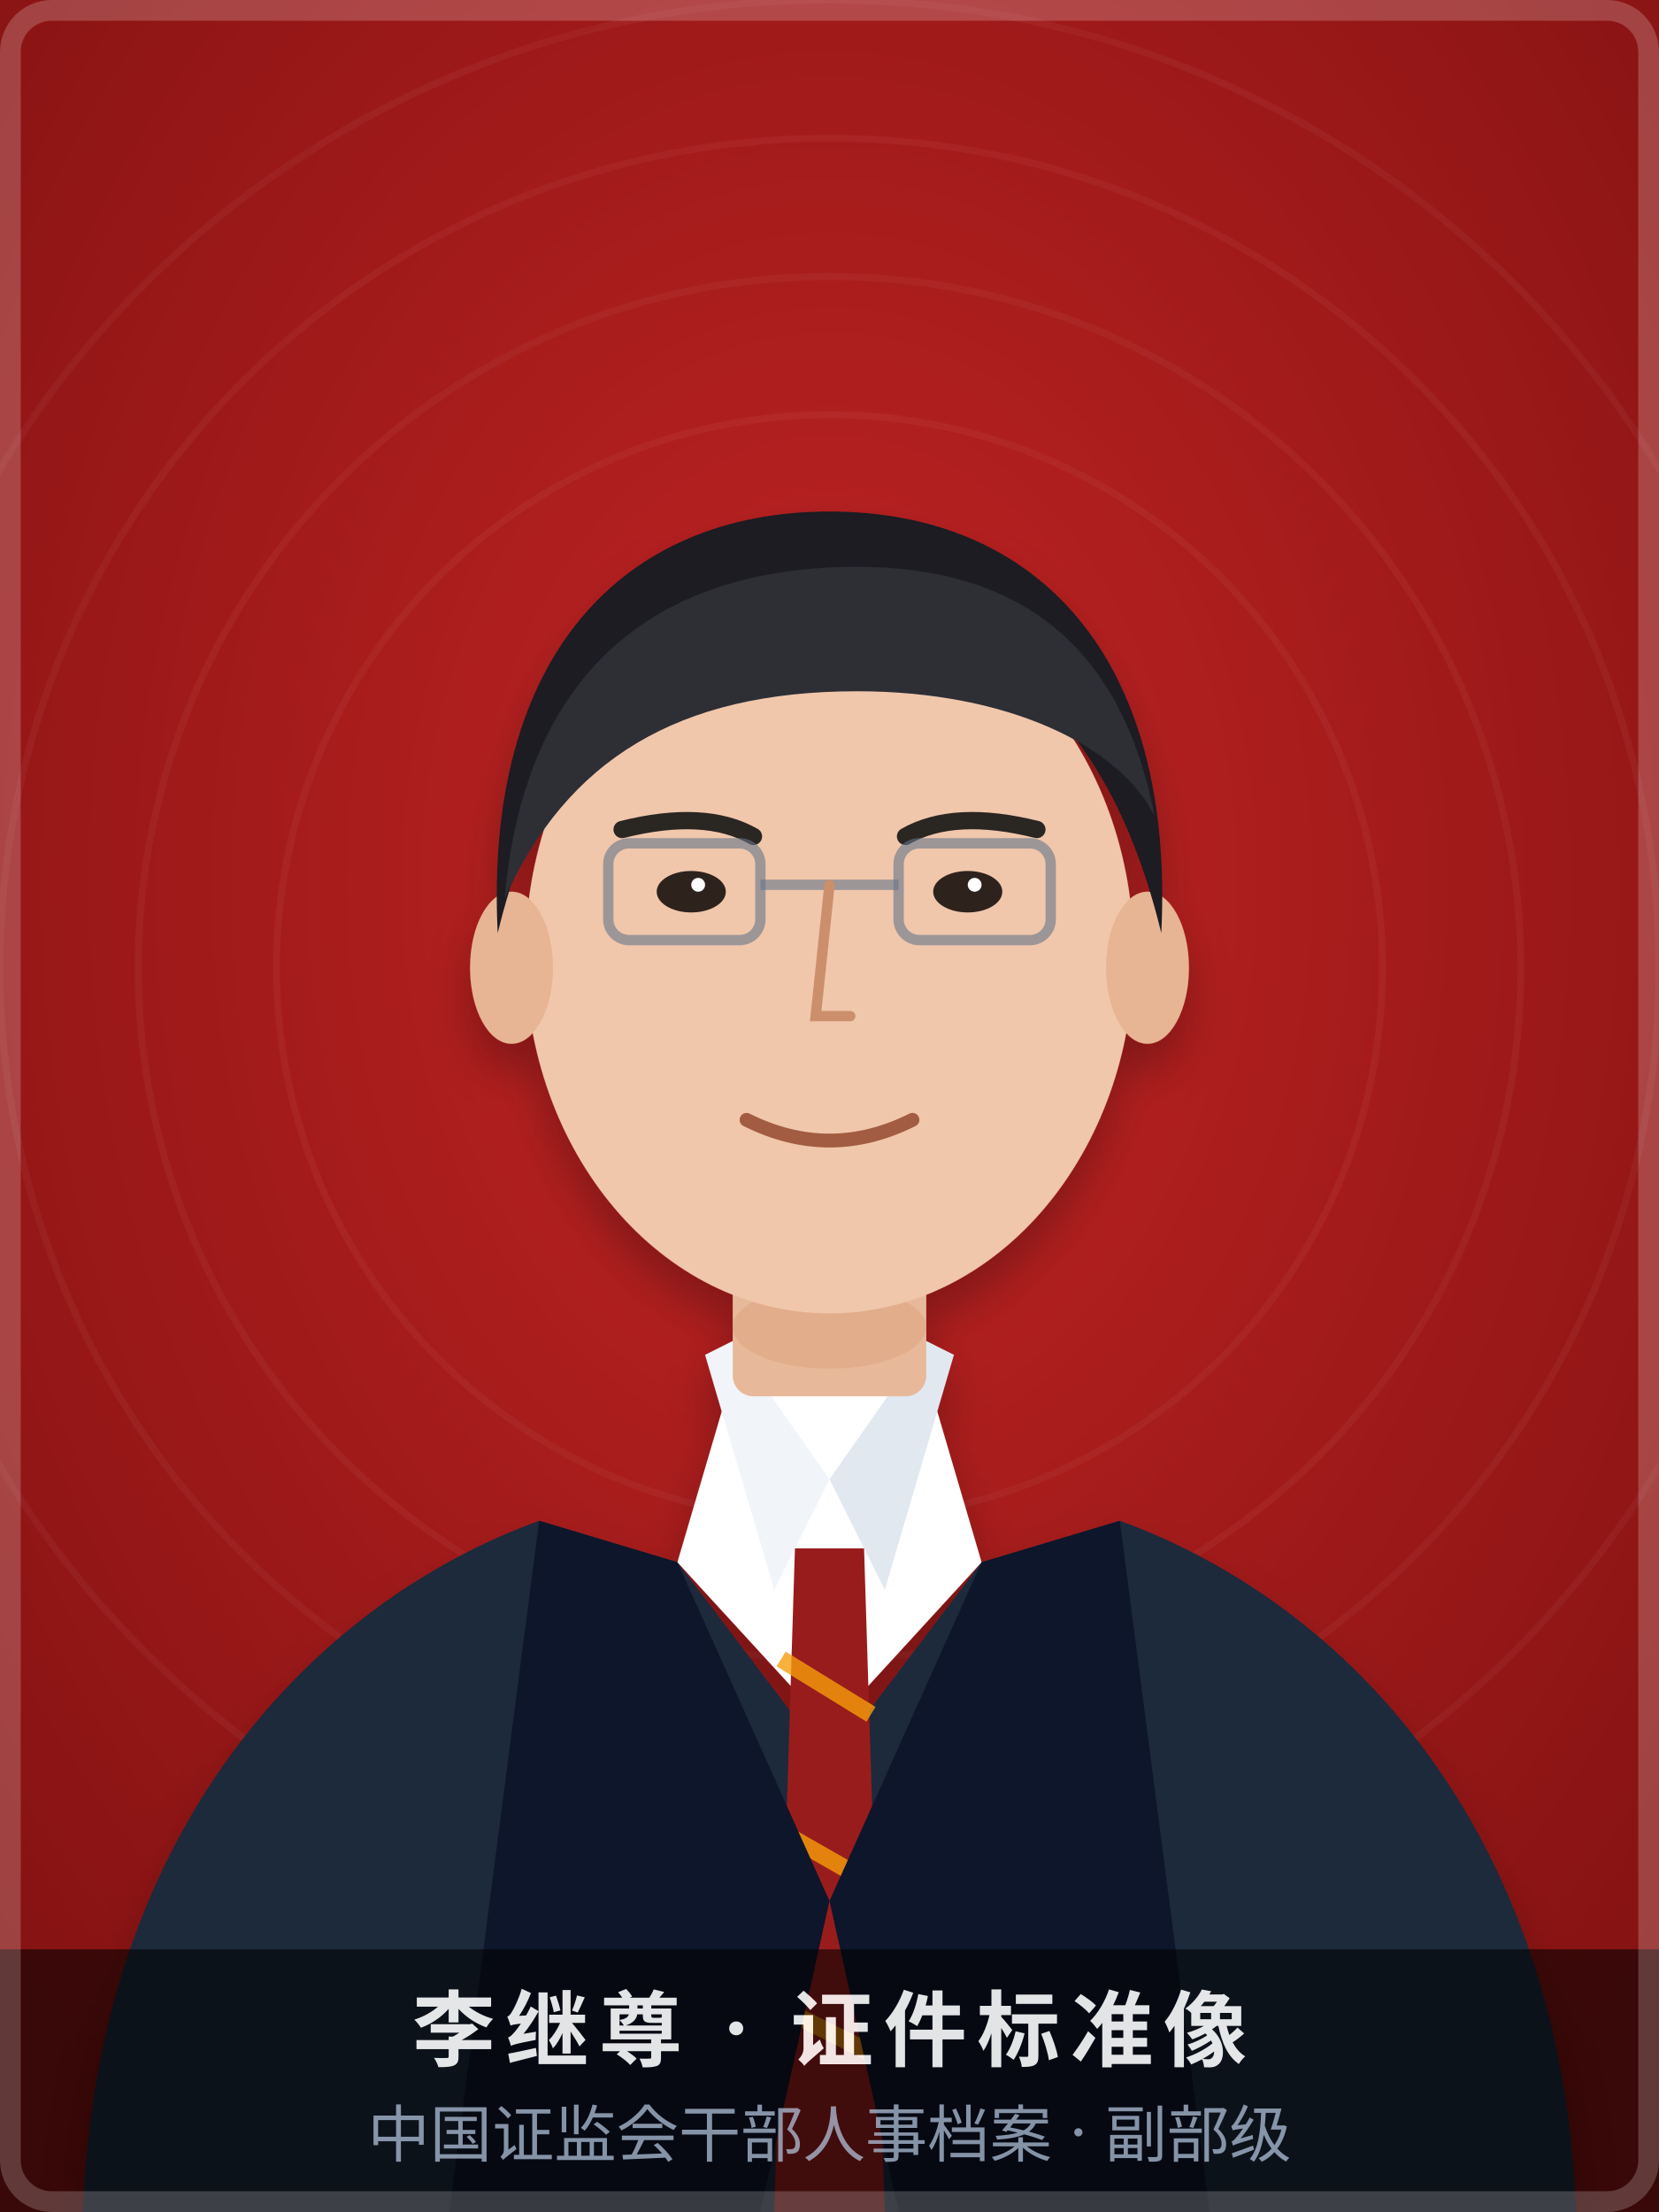
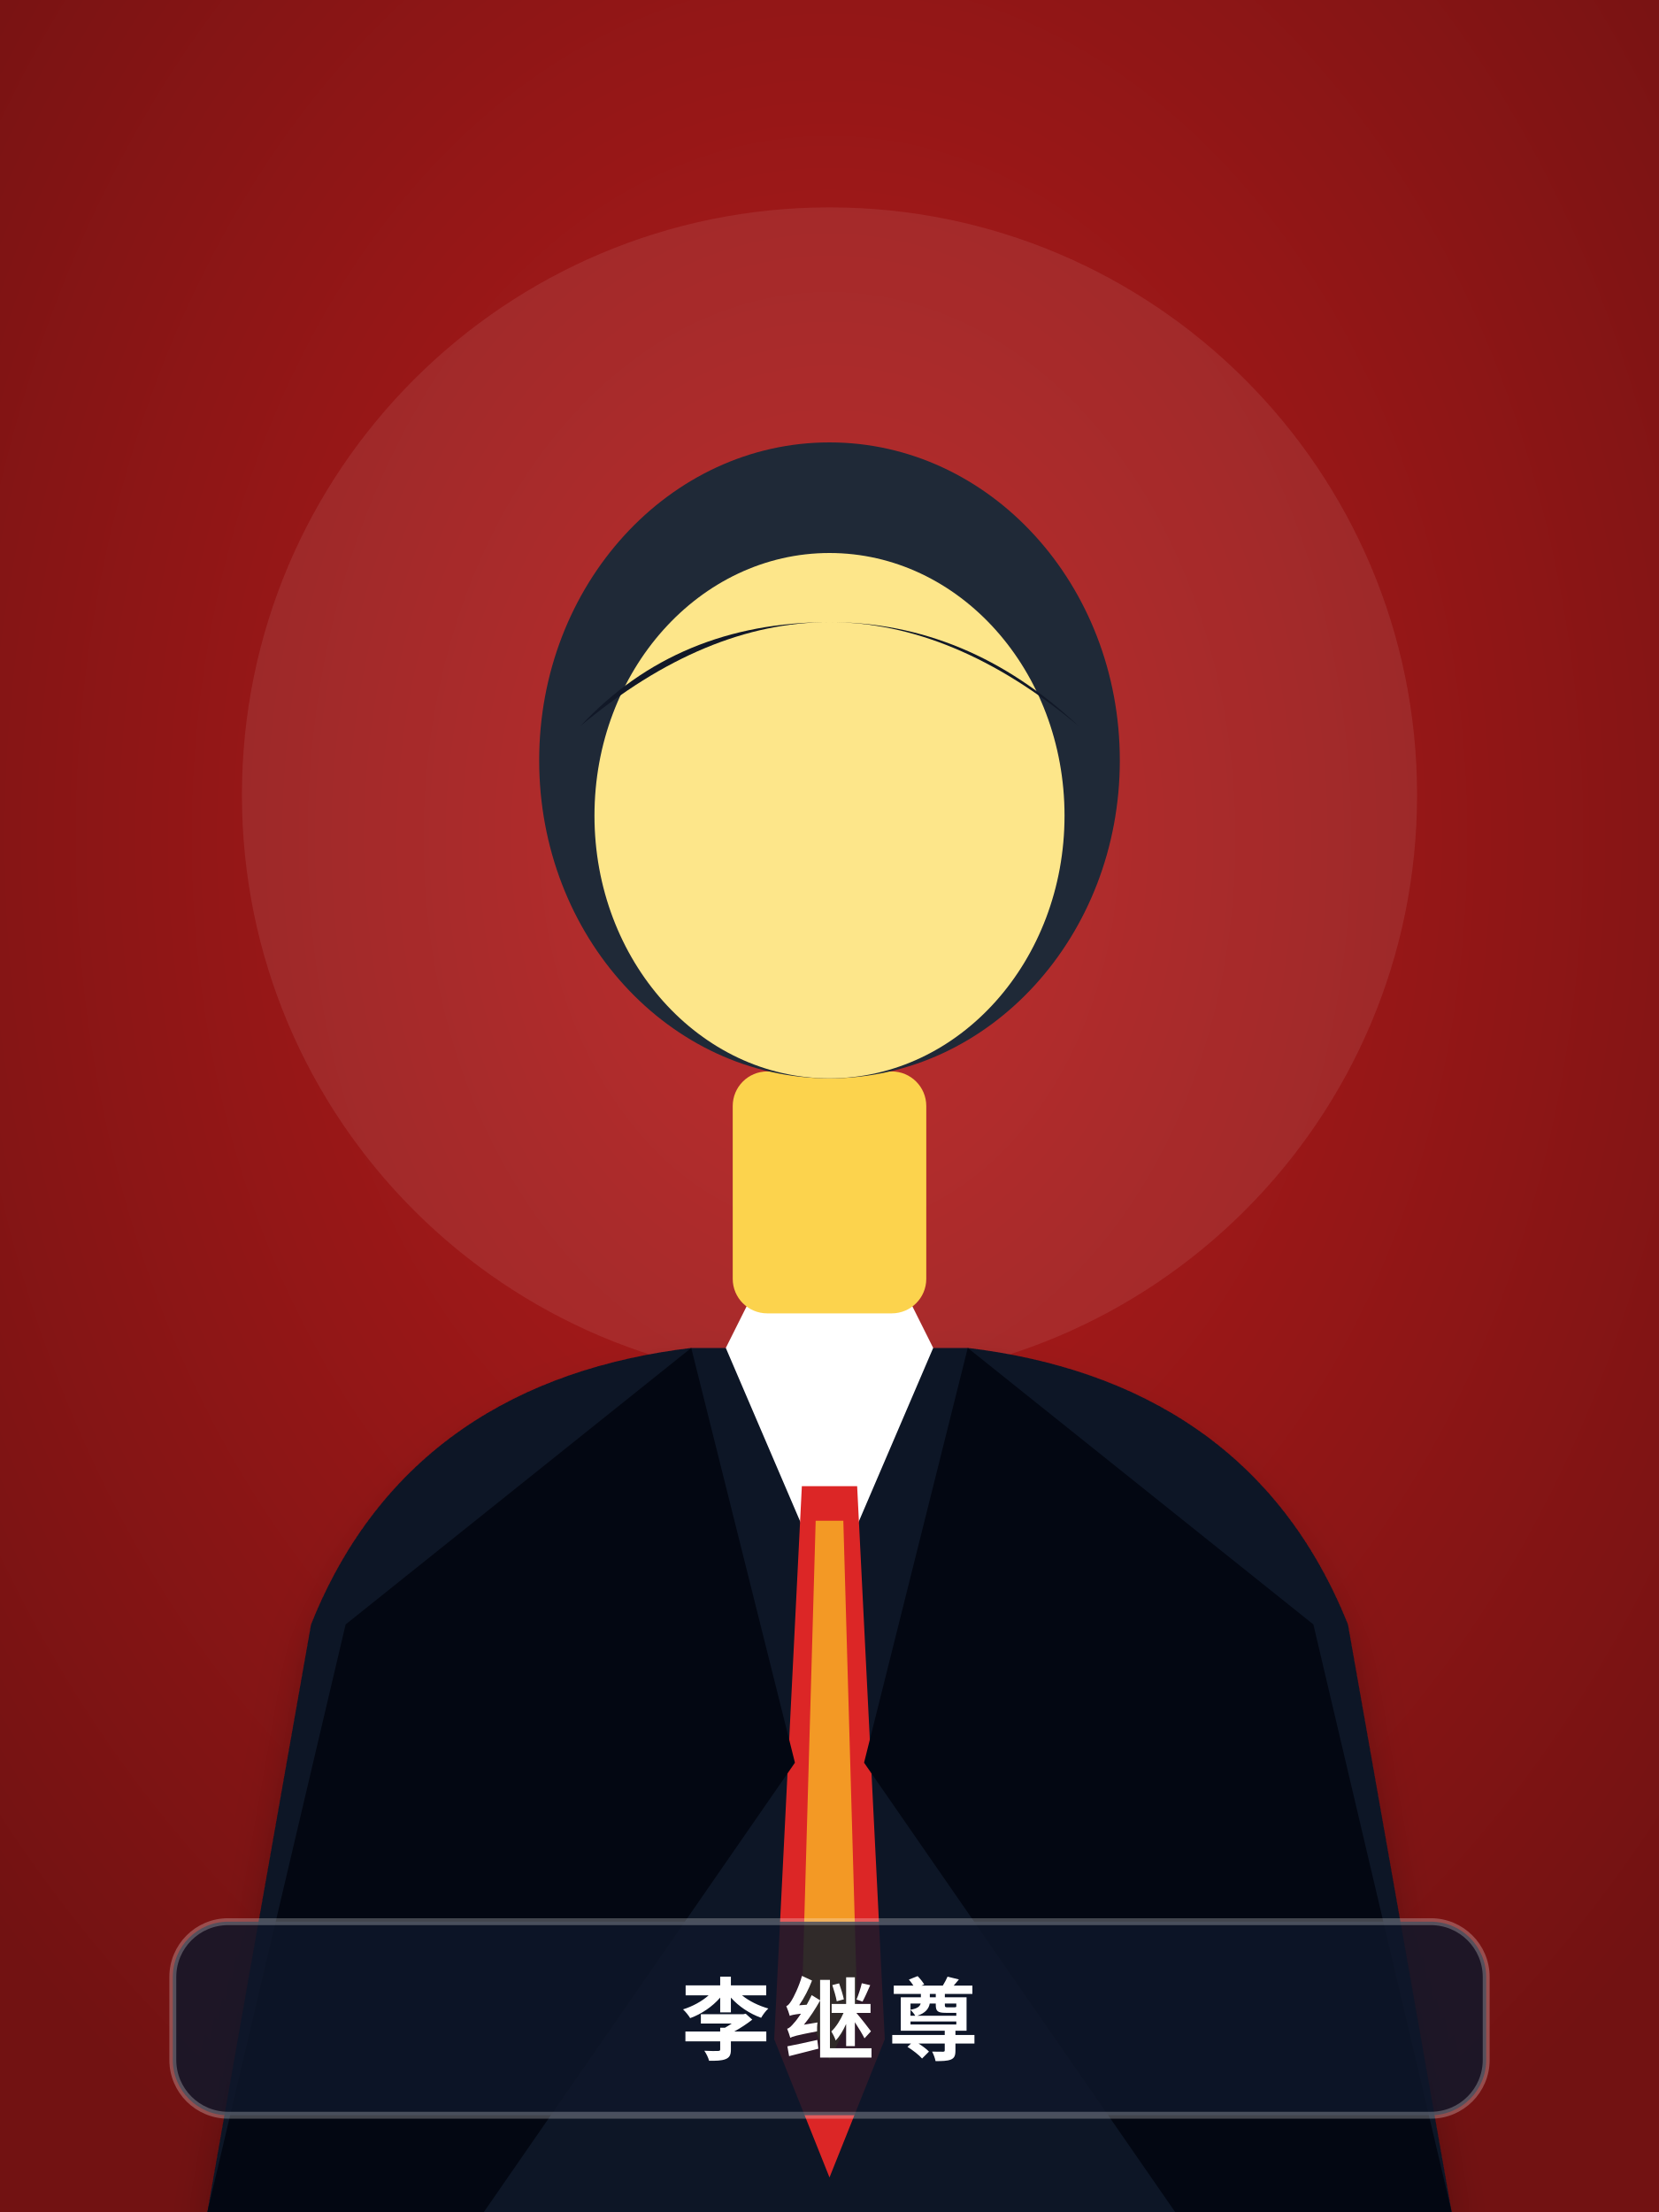
<svg xmlns="http://www.w3.org/2000/svg" viewBox="0 0 240 320" width="240" height="320">
  <defs>
-     <radialGradient id="bgGrad-li-jizun" cx="50%" cy="40%" r="70%">
-       <stop offset="0%" stop-color="#c22424" />
-       <stop offset="100%" stop-color="#851212" />
+     <radialGradient id="bgGrad-li-jizun" cx="50%" cy="38%" r="70%">
+       <stop offset="0%" stop-color="#b91c1c" />
+       <stop offset="100%" stop-color="#721212" />
    </radialGradient>
    <filter id="shadow-li-jizun" x="-10%" y="-10%" width="120%" height="120%">
      <feDropShadow dx="0" dy="4" stdDeviation="3" flood-opacity="0.25" />
    </filter>
  </defs>
  <rect width="240" height="320" fill="url(#bgGrad-li-jizun)" />
-   <g opacity="0.04" stroke="#ffffff" stroke-width="1" fill="none">
-     <circle cx="120" cy="140" r="80" />
-     <circle cx="120" cy="140" r="100" />
-     <circle cx="120" cy="140" r="120" />
-     <circle cx="120" cy="140" r="140" />
-   </g>
-   <g filter="url(#shadow-li-jizun)">
-     <path d="M 12 320 C 14 265, 45 232, 78 220 L 98 226 L 120 255 L 142 226 L 162 220 C 195 232, 226 265, 228 320 Z" fill="#1e293b" />
-     <polygon points="98,226 120,250 142,226 132,192 108,192" fill="#ffffff" />
-     <polygon points="102,196 112,230 120,214 106,194" fill="#f1f5f9" />
-     <polygon points="138,196 128,230 120,214 134,194" fill="#e2e8f0" />
-     <polygon points="115,224 125,224 128,320 112,320" fill="#991b1b" />
-     <line x1="113" y1="240" x2="126" y2="248" stroke="#f59e0b" stroke-width="2.5" opacity="0.8" />
-     <line x1="113" y1="265" x2="127" y2="273" stroke="#f59e0b" stroke-width="2.5" opacity="0.8" />
-     <line x1="112" y1="290" x2="128" y2="298" stroke="#f59e0b" stroke-width="2.5" opacity="0.8" />
-     <polygon points="78,220 98,226 120,275 110,320 65,320" fill="#0f172a" />
-     <polygon points="162,220 142,226 120,275 130,320 175,320" fill="#0f172a" />
-     <rect x="106" y="172" width="28" height="30" rx="3" fill="#e7b99a" />
-     <ellipse cx="120" cy="192" rx="14" ry="6" fill="#d99b75" opacity="0.4" />
-     <ellipse cx="120" cy="138" rx="44" ry="52" fill="#f0c7ab" />
-     <ellipse cx="74" cy="140" rx="6" ry="11" fill="#e7b594" />
-     <ellipse cx="166" cy="140" rx="6" ry="11" fill="#e7b594" />
-     <path d="M 72 135 C 70 95, 90 74, 120 74 C 150 74, 170 95, 168 135 C 160 102, 142 90, 120 90 C 98 90, 80 102, 72 135 Z" fill="#1e1e24" />
-     <path d="M 73 130 C 76 96, 96 82, 124 82 C 146 82, 162 92, 167 118 C 162 108, 146 100, 124 100 C 98 100, 82 110, 73 130 Z" fill="#2d2d34" />
-     <path d="M 90 120 Q 102 117 109 121" stroke="#2b2623" stroke-width="2.5" stroke-linecap="round" fill="none" />
-     <path d="M 150 120 Q 138 117 131 121" stroke="#2b2623" stroke-width="2.5" stroke-linecap="round" fill="none" />
-     <ellipse cx="100" cy="129" rx="5" ry="3" fill="#2d221e" />
-     <ellipse cx="140" cy="129" rx="5" ry="3" fill="#2d221e" />
-     <circle cx="101" cy="128" r="1" fill="#ffffff" />
-     <circle cx="141" cy="128" r="1" fill="#ffffff" />
-     <rect x="88" y="122" width="22" height="14" rx="3" fill="none" stroke="#64748b" stroke-width="1.5" opacity="0.6" />
-     <rect x="130" y="122" width="22" height="14" rx="3" fill="none" stroke="#64748b" stroke-width="1.5" opacity="0.6" />
-     <line x1="110" y1="128" x2="130" y2="128" stroke="#64748b" stroke-width="1.5" opacity="0.6" />
-     <path d="M 120 128 L 118 147 L 123 147" stroke="#cb8f6c" stroke-width="1.5" stroke-linecap="round" fill="none" />
-     <path d="M 108 162 Q 120 168 132 162" stroke="#a25b42" stroke-width="2" stroke-linecap="round" fill="none" />
-   </g>
-   <g opacity="0.88">
-     <rect x="0" y="282" width="240" height="38" fill="#000000" fill-opacity="0.65" />
-     <text x="120" y="298" font-family="-apple-system, BlinkMacSystemFont, 'PingFang SC', 'Microsoft YaHei', sans-serif" font-size="12" font-weight="bold" fill="#ffffff" text-anchor="middle" letter-spacing="1.5">
-       李继尊 · 证件标准像
-     </text>
-     <text x="120" y="312" font-family="-apple-system, BlinkMacSystemFont, 'PingFang SC', sans-serif" font-size="9" fill="#94a3b8" text-anchor="middle">
-       中国证监会干部人事档案 · 副部级
-     </text>
-   </g>
-   <rect x="1.5" y="1.5" width="237" height="317" rx="6" fill="none" stroke="#ffffff" stroke-opacity="0.2" stroke-width="3" />
+   <circle cx="120" cy="115" r="85" fill="white" opacity="0.08" />
+   <path d="M 30 320 L 45 235 C 55 210 75 198 100 195 L 140 195 C 165 198 185 210 195 235 L 210 320 Z" fill="#111827" filter="url(#shadow-li-jizun)" />
+   <polygon points="105,195 120,230 135,195 130,185 110,185" fill="#ffffff" />
+   <polygon points="116,215 124,215 128,295 120,315 112,295" fill="#dc2626" />
+   <polygon points="118,220 122,220 124,290 120,298 116,290" fill="#fbbf24" opacity="0.75" />
+   <polygon points="50,235 100,195 115,255 70,320 30,320" fill="#030712" />
+   <polygon points="190,235 140,195 125,255 170,320 210,320" fill="#030712" />
+   <rect x="106" y="155" width="28" height="35" rx="5" fill="#fcd34d" />
+   <ellipse cx="120" cy="110" rx="42" ry="46" fill="#1f2937" />
+   <ellipse cx="120" cy="118" rx="34" ry="38" fill="#fde68a" />
+   <path d="M 84 105 Q 120 75 156 105 Q 140 90 120 90 Q 98 90 84 105 Z" fill="#111827" />
+   <rect x="25" y="278" width="190" height="28" rx="8" fill="rgba(15, 23, 42, 0.85)" stroke="rgba(255, 255, 255, 0.25)" stroke-width="1" />
+   <text x="120" y="297" font-family="-apple-system, BlinkMacSystemFont, 'Segoe UI', PingFang SC, 'Microsoft YaHei', sans-serif" font-size="13" font-weight="bold" fill="#ffffff" text-anchor="middle" letter-spacing="2">
+     李继尊
+   </text>
</svg>
